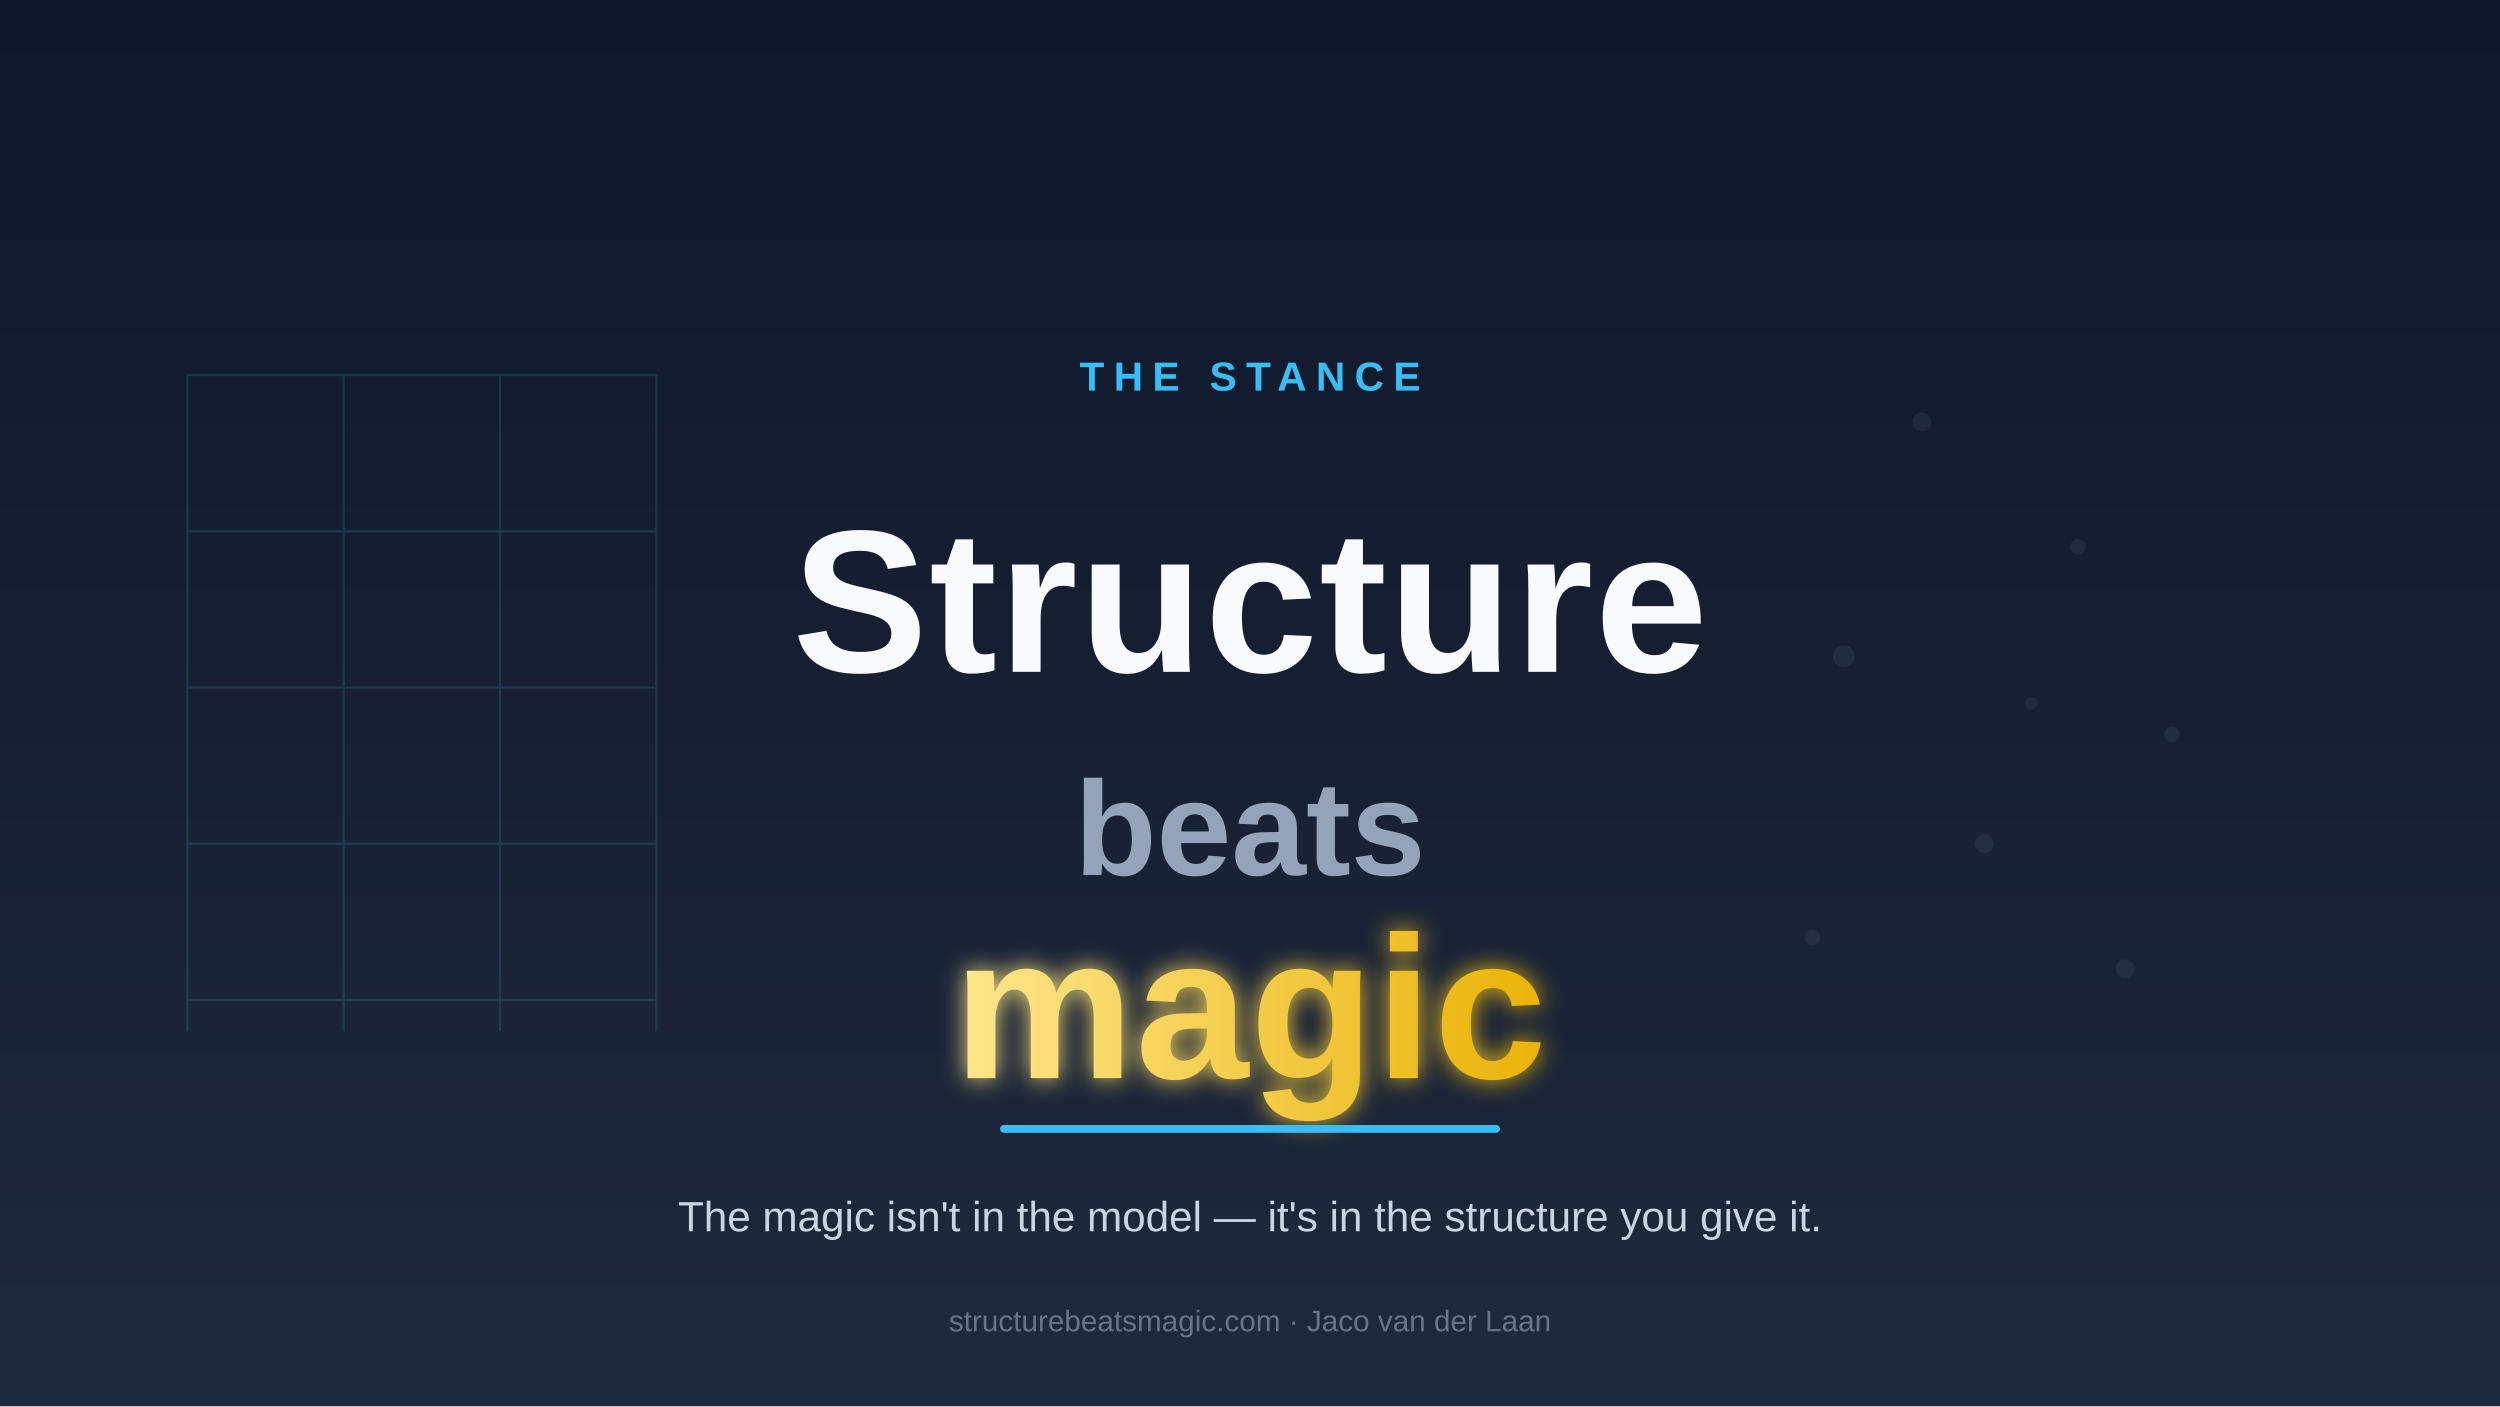
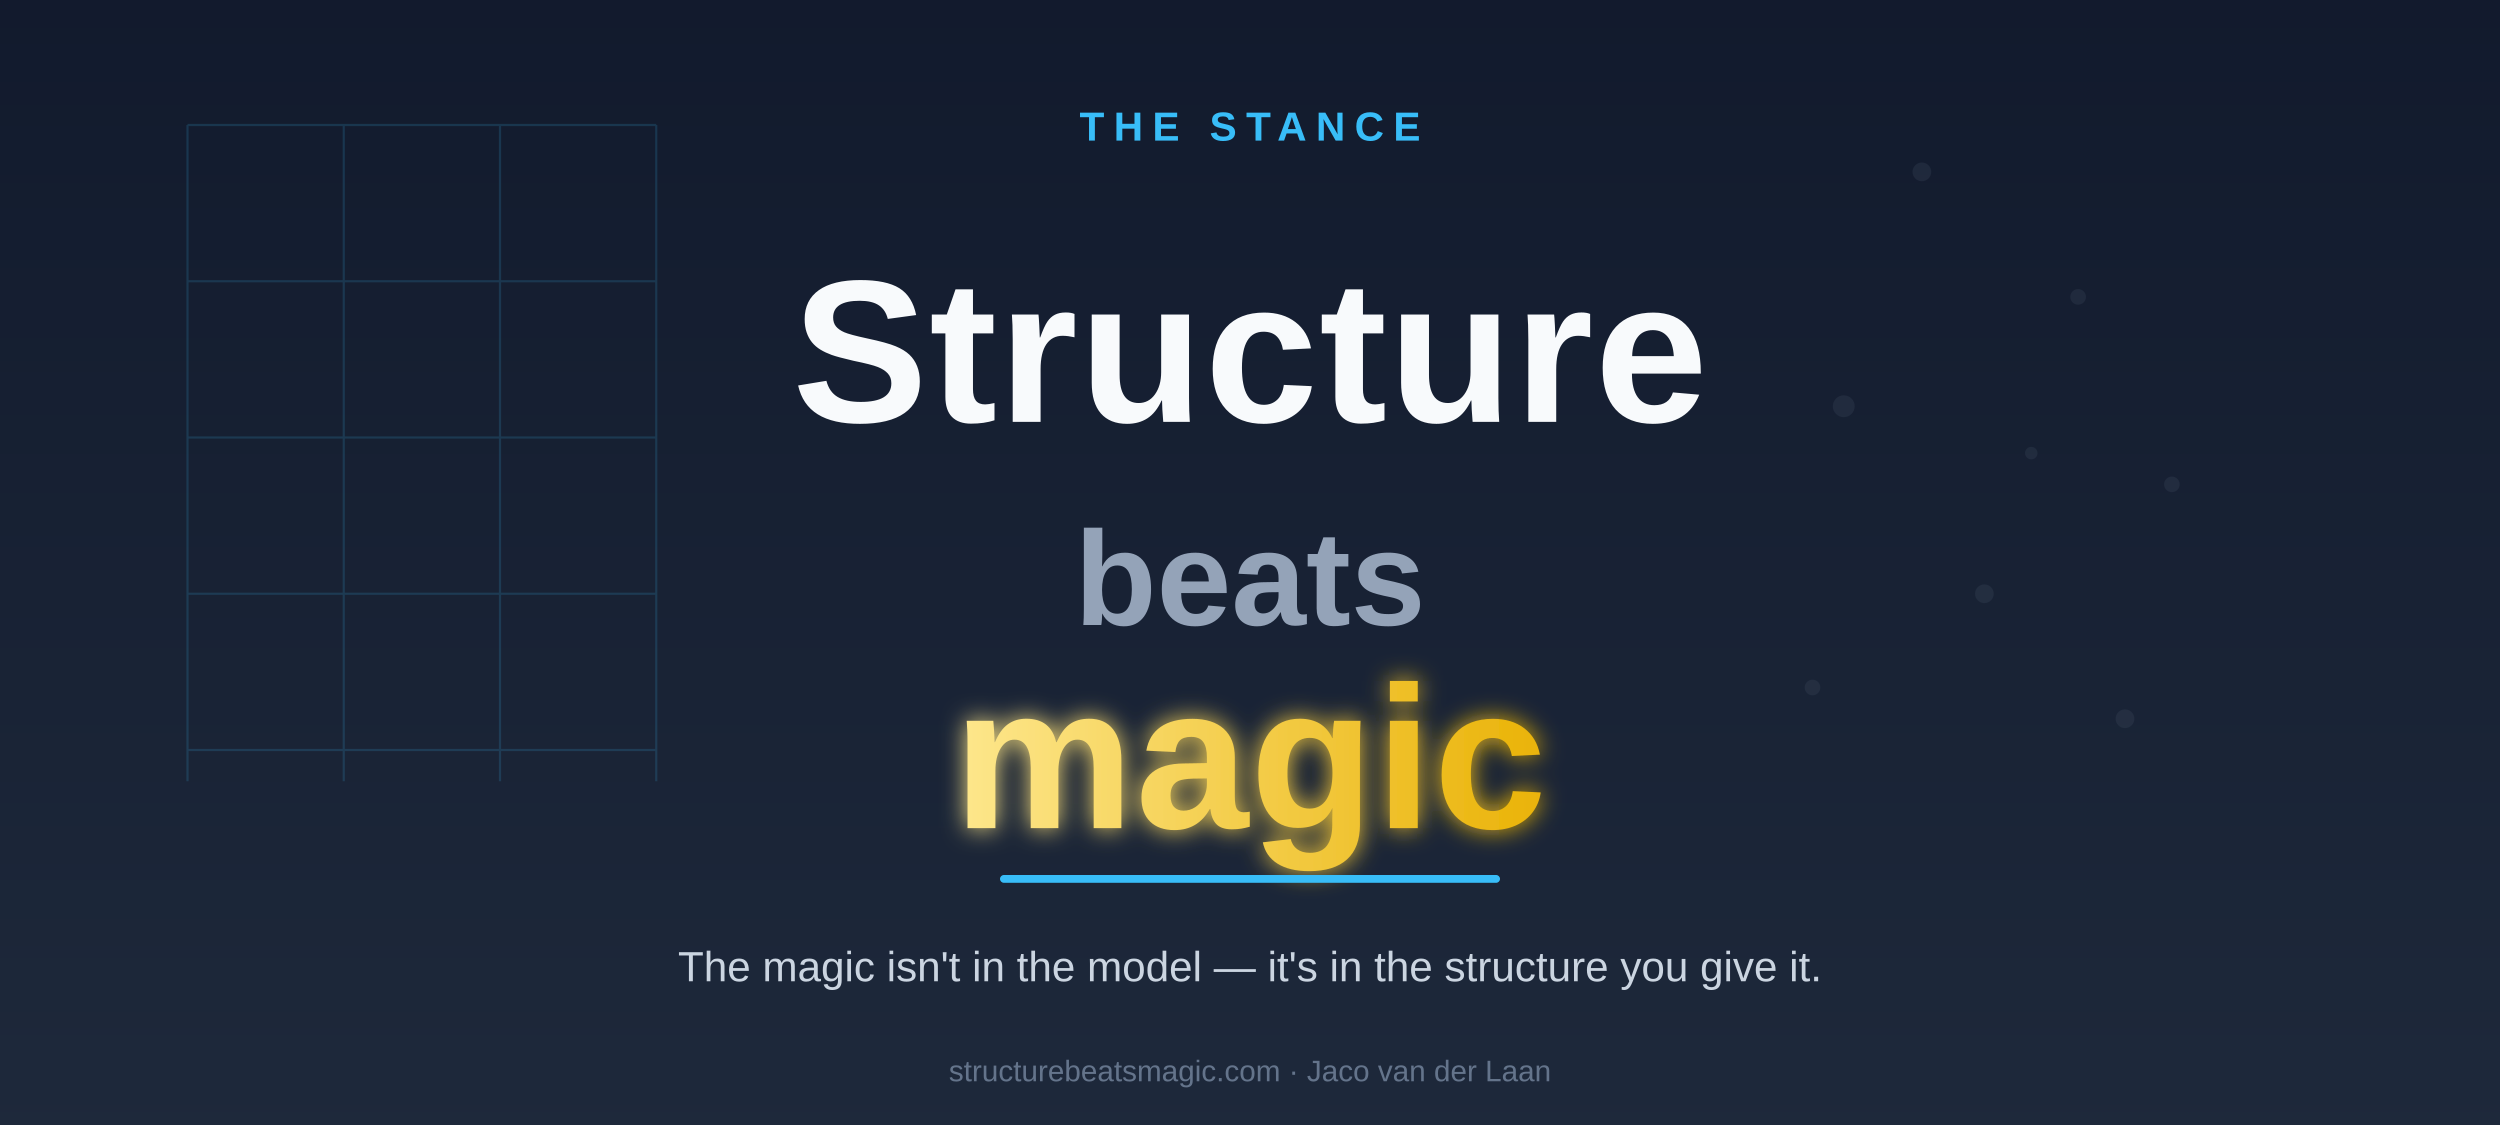
- <svg xmlns="http://www.w3.org/2000/svg" width="1600" height="900" viewBox="0 0 1600 900" font-family="Segoe UI, Arial, sans-serif">
+ <svg xmlns="http://www.w3.org/2000/svg" width="1600" height="720" viewBox="0 160 1600 720" font-family="Segoe UI, Arial, sans-serif">
  <defs>
    <linearGradient id="bg" x1="0" y1="0" x2="0" y2="1">
      <stop offset="0" stop-color="#0f172a" />
      <stop offset="1" stop-color="#1e293b" />
    </linearGradient>
    <linearGradient id="goldText" x1="0" y1="0" x2="1" y2="0">
      <stop offset="0" stop-color="#fde68a" />
      <stop offset="1" stop-color="#eab308" />
    </linearGradient>
    <filter id="soft" x="-20%" y="-20%" width="140%" height="140%">
      <feDropShadow dx="0" dy="6" stdDeviation="12" flood-color="#000" flood-opacity="0.45" />
    </filter>
    <filter id="glow" x="-50%" y="-50%" width="200%" height="200%">
      <feGaussianBlur stdDeviation="8" result="b" />
      <feMerge>
        <feMergeNode in="b" />
        <feMergeNode in="SourceGraphic" />
      </feMerge>
    </filter>
  </defs>
  <rect width="1600" height="900" fill="url(#bg)" />
  <g opacity="0.16" stroke="#38bdf8" stroke-width="1.4">
    <line x1="120" y1="240" x2="120" y2="660" />
    <line x1="220" y1="240" x2="220" y2="660" />
    <line x1="320" y1="240" x2="320" y2="660" />
    <line x1="420" y1="240" x2="420" y2="660" />
    <line x1="120" y1="240" x2="420" y2="240" />
    <line x1="120" y1="340" x2="420" y2="340" />
    <line x1="120" y1="440" x2="420" y2="440" />
    <line x1="120" y1="540" x2="420" y2="540" />
    <line x1="120" y1="640" x2="420" y2="640" />
  </g>
  <g opacity="0.22" fill="#475569">
    <circle cx="1230" cy="270" r="6" />
    <circle cx="1330" cy="350" r="5" />
    <circle cx="1180" cy="420" r="7" />
    <circle cx="1390" cy="470" r="5" />
    <circle cx="1270" cy="540" r="6" />
    <circle cx="1160" cy="600" r="5" />
    <circle cx="1360" cy="620" r="6" />
    <circle cx="1300" cy="450" r="4" />
  </g>
  <text x="800" y="250" text-anchor="middle" font-size="26" fill="#38bdf8" letter-spacing="6" font-weight="700">THE STANCE</text>
  <text x="800" y="430" text-anchor="middle" font-size="130" font-weight="800" fill="#f8fafc" letter-spacing="1">Structure</text>
  <text x="800" y="560" text-anchor="middle" font-size="86" font-weight="700" fill="#94a3b8">beats</text>
  <text x="800" y="690" text-anchor="middle" font-size="130" font-weight="800" fill="url(#goldText)" filter="url(#glow)" letter-spacing="1">magic</text>
  <rect x="640" y="720" width="320" height="5" rx="2.5" fill="#38bdf8" />
  <text x="800" y="788" text-anchor="middle" font-size="27" fill="#cbd5e1">The magic isn't in the model — it's in the structure you give it.</text>
  <text x="800" y="852" text-anchor="middle" font-size="19" fill="#64748b">structurebeatsmagic.com · Jaco van der Laan</text>
</svg>
